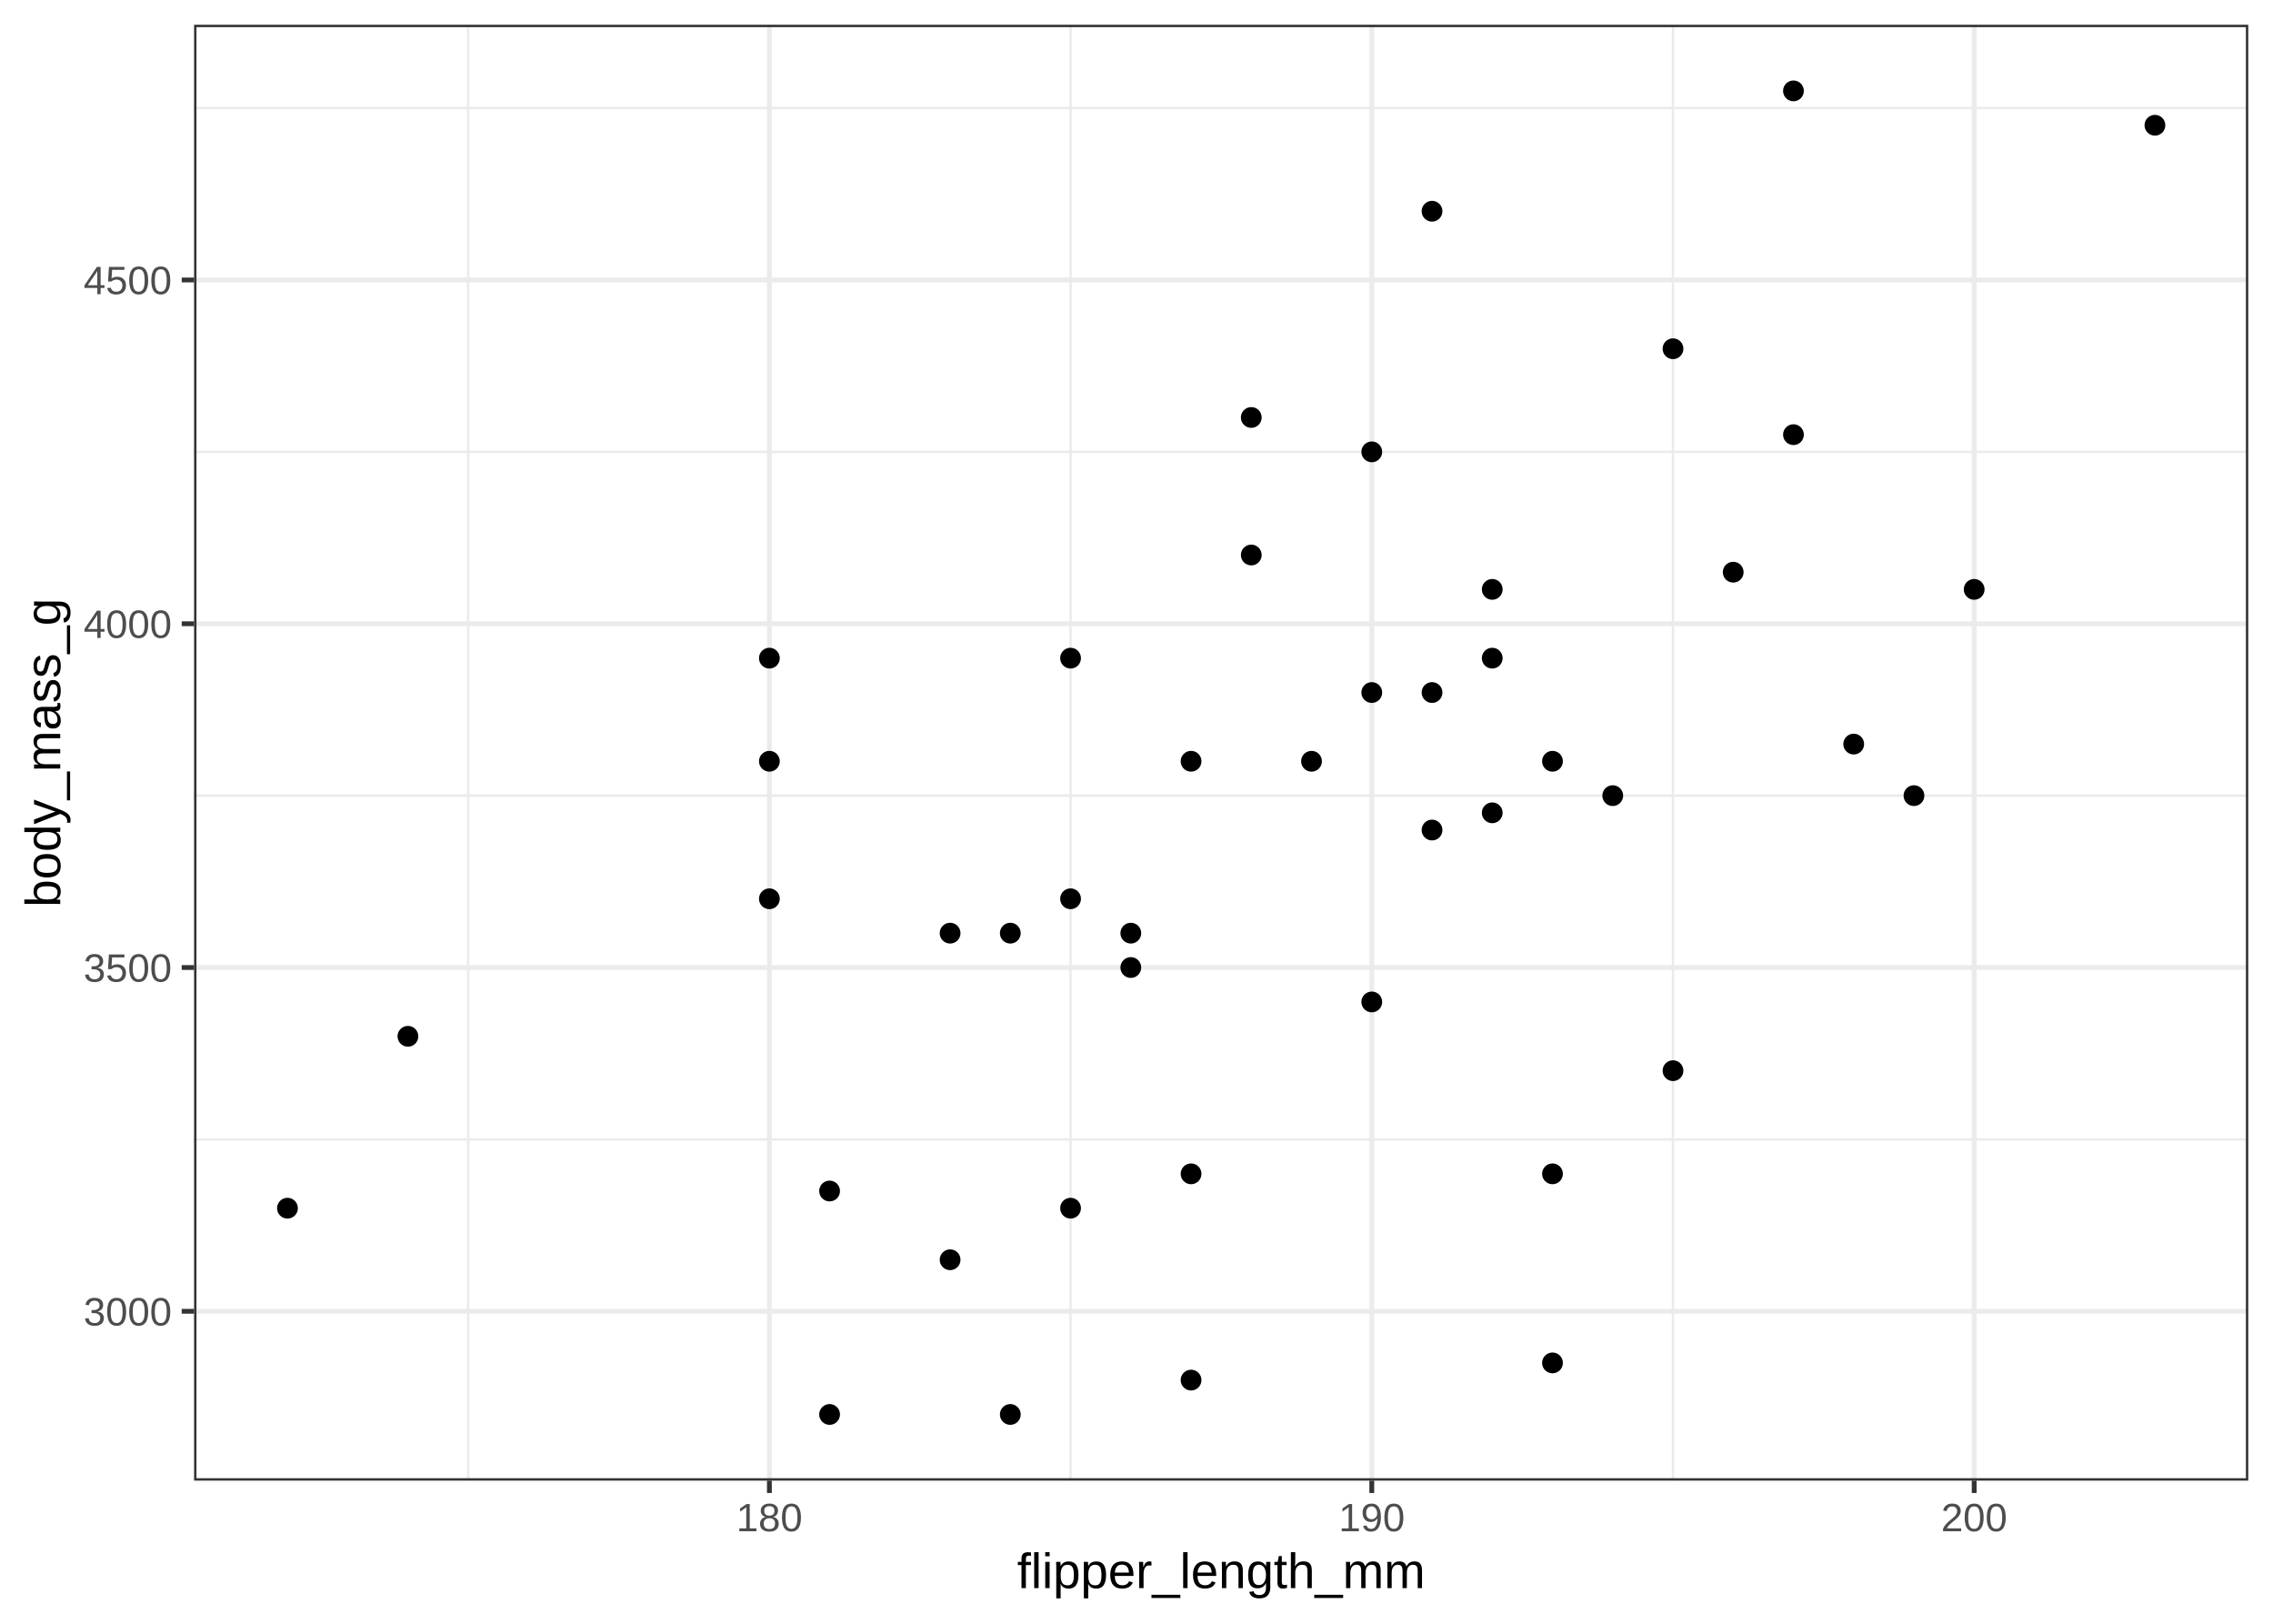
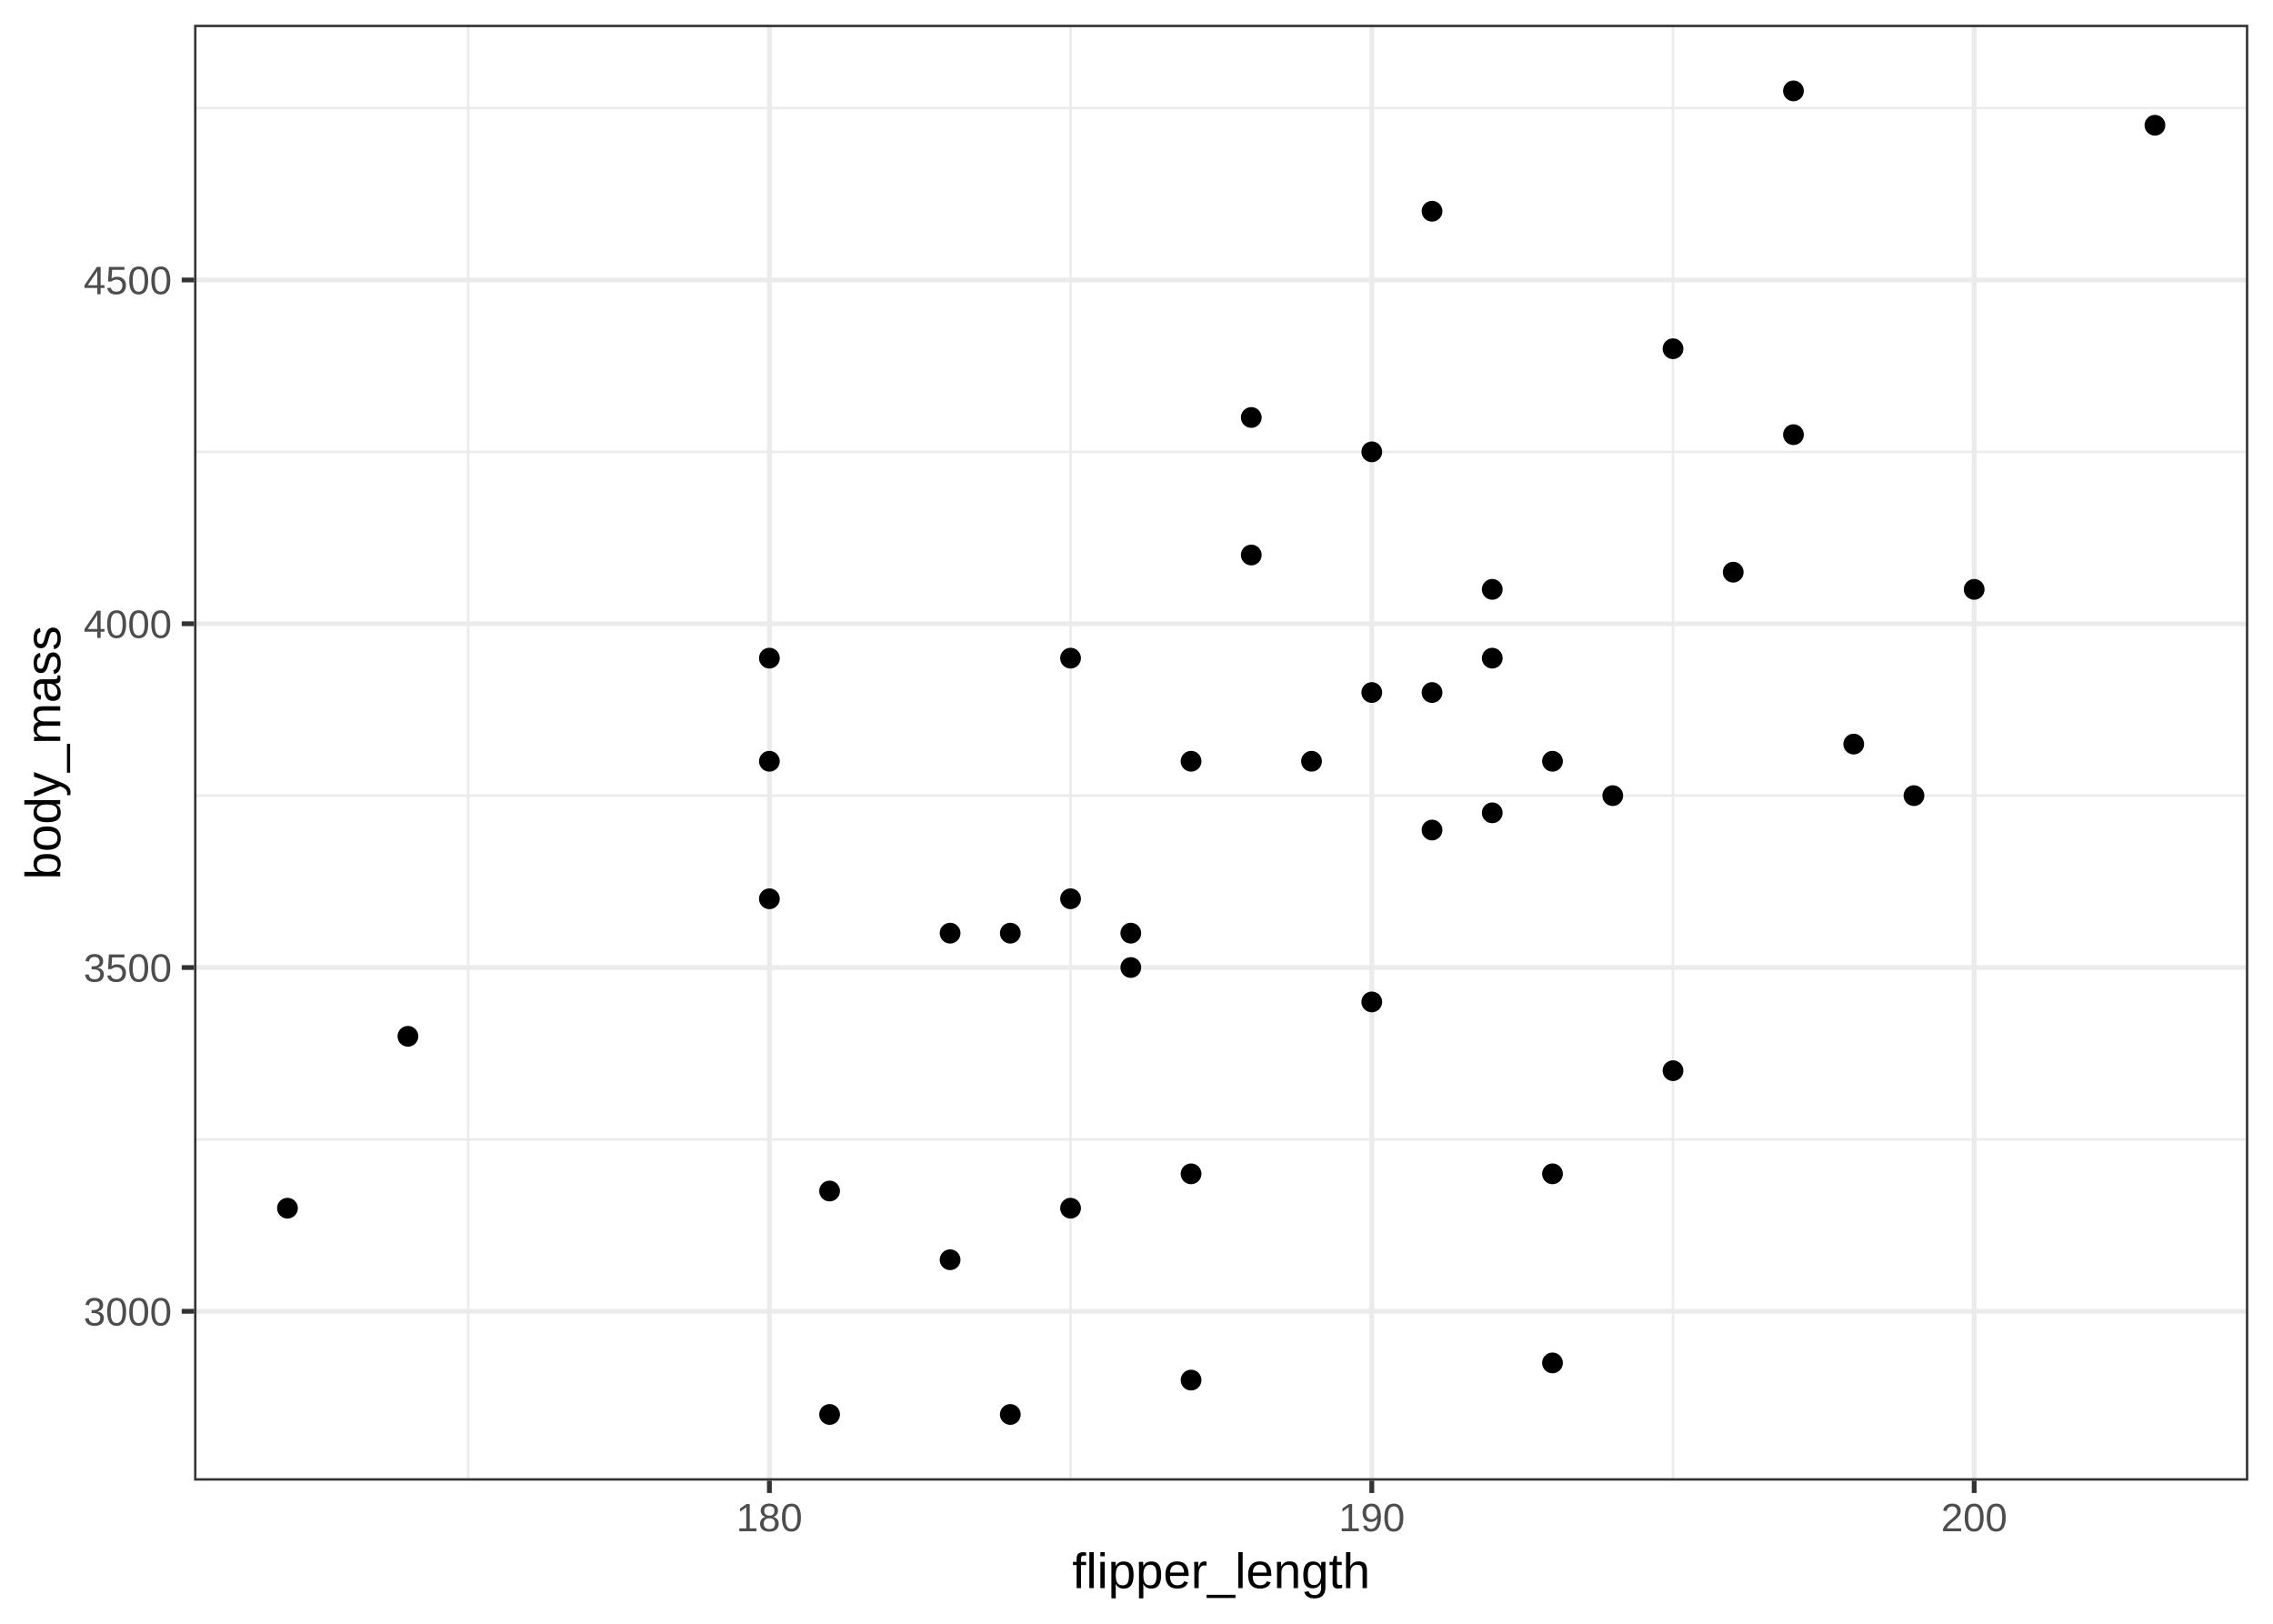
<svg xmlns="http://www.w3.org/2000/svg" class="svglite" width="504.00pt" height="360.00pt" viewBox="0 0 504.00 360.00">
  <defs>
    <style type="text/css">
    .svglite line, .svglite polyline, .svglite polygon, .svglite path, .svglite rect, .svglite circle {
      fill: none;
      stroke: #000000;
      stroke-linecap: round;
      stroke-linejoin: round;
      stroke-miterlimit: 10.00;
    }
  </style>
  </defs>
  <rect width="100%" height="100%" style="stroke: none; fill: #FFFFFF;" />
  <defs>
    <clipPath id="cpMC4wMHw1MDQuMDB8MC4wMHwzNjAuMDA=">
      <rect x="0.00" y="0.00" width="504.00" height="360.00" />
    </clipPath>
  </defs>
  <g clip-path="url(#cpMC4wMHw1MDQuMDB8MC4wMHwzNjAuMDA=)">
    <rect x="0.00" y="0.00" width="504.00" height="360.00" style="stroke-width: 1.07; stroke: #FFFFFF; fill: #FFFFFF;" />
  </g>
  <defs>
    <clipPath id="cpNDMuMDN8NDk4LjUyfDUuNDh8MzI4LjI3">
      <rect x="43.03" y="5.48" width="455.49" height="322.79" />
    </clipPath>
  </defs>
  <g clip-path="url(#cpNDMuMDN8NDk4LjUyfDUuNDh8MzI4LjI3)">
    <rect x="43.03" y="5.48" width="455.49" height="322.79" style="stroke-width: 1.07; stroke: none; fill: #FFFFFF;" />
    <polyline points="43.03,252.62 498.52,252.62 " style="stroke-width: 0.53; stroke: #EBEBEB; stroke-linecap: butt;" />
    <polyline points="43.03,176.40 498.52,176.40 " style="stroke-width: 0.53; stroke: #EBEBEB; stroke-linecap: butt;" />
    <polyline points="43.03,100.18 498.52,100.18 " style="stroke-width: 0.53; stroke: #EBEBEB; stroke-linecap: butt;" />
    <polyline points="43.03,23.96 498.52,23.96 " style="stroke-width: 0.53; stroke: #EBEBEB; stroke-linecap: butt;" />
    <polyline points="103.81,328.27 103.81,5.48 " style="stroke-width: 0.53; stroke: #EBEBEB; stroke-linecap: butt;" />
    <polyline points="237.38,328.27 237.38,5.48 " style="stroke-width: 0.53; stroke: #EBEBEB; stroke-linecap: butt;" />
    <polyline points="370.96,328.27 370.96,5.48 " style="stroke-width: 0.53; stroke: #EBEBEB; stroke-linecap: butt;" />
    <polyline points="43.03,290.73 498.52,290.73 " style="stroke-width: 1.07; stroke: #EBEBEB; stroke-linecap: butt;" />
    <polyline points="43.03,214.51 498.52,214.51 " style="stroke-width: 1.07; stroke: #EBEBEB; stroke-linecap: butt;" />
    <polyline points="43.03,138.29 498.52,138.29 " style="stroke-width: 1.07; stroke: #EBEBEB; stroke-linecap: butt;" />
    <polyline points="43.03,62.07 498.52,62.07 " style="stroke-width: 1.07; stroke: #EBEBEB; stroke-linecap: butt;" />
    <polyline points="170.60,328.27 170.60,5.48 " style="stroke-width: 1.07; stroke: #EBEBEB; stroke-linecap: butt;" />
    <polyline points="304.17,328.27 304.17,5.48 " style="stroke-width: 1.07; stroke: #EBEBEB; stroke-linecap: butt;" />
    <polyline points="437.74,328.27 437.74,5.48 " style="stroke-width: 1.07; stroke: #EBEBEB; stroke-linecap: butt;" />
    <circle cx="90.45" cy="229.76" r="1.95" style="stroke-width: 0.71; fill: #000000;" />
    <circle cx="170.60" cy="199.27" r="1.95" style="stroke-width: 0.71; fill: #000000;" />
    <circle cx="290.81" cy="168.78" r="1.95" style="stroke-width: 0.71; fill: #000000;" />
    <circle cx="237.38" cy="145.92" r="1.95" style="stroke-width: 0.71; fill: #000000;" />
    <circle cx="170.60" cy="168.78" r="1.95" style="stroke-width: 0.71; fill: #000000;" />
    <circle cx="264.10" cy="168.78" r="1.95" style="stroke-width: 0.71; fill: #000000;" />
    <circle cx="210.67" cy="206.89" r="1.95" style="stroke-width: 0.71; fill: #000000;" />
    <circle cx="264.10" cy="260.25" r="1.95" style="stroke-width: 0.71; fill: #000000;" />
    <circle cx="63.74" cy="267.87" r="1.95" style="stroke-width: 0.71; fill: #000000;" />
    <circle cx="170.60" cy="145.92" r="1.95" style="stroke-width: 0.71; fill: #000000;" />
    <circle cx="250.74" cy="214.51" r="1.95" style="stroke-width: 0.71; fill: #000000;" />
    <circle cx="277.45" cy="92.56" r="1.95" style="stroke-width: 0.71; fill: #000000;" />
    <circle cx="304.17" cy="222.14" r="1.95" style="stroke-width: 0.71; fill: #000000;" />
    <circle cx="437.74" cy="130.67" r="1.95" style="stroke-width: 0.71; fill: #000000;" />
    <circle cx="264.10" cy="305.98" r="1.95" style="stroke-width: 0.71; fill: #000000;" />
    <circle cx="317.53" cy="184.03" r="1.95" style="stroke-width: 0.71; fill: #000000;" />
    <circle cx="250.74" cy="206.89" r="1.95" style="stroke-width: 0.71; fill: #000000;" />
    <circle cx="344.24" cy="168.78" r="1.95" style="stroke-width: 0.71; fill: #000000;" />
    <circle cx="183.95" cy="313.60" r="1.95" style="stroke-width: 0.71; fill: #000000;" />
    <circle cx="357.60" cy="176.40" r="1.95" style="stroke-width: 0.71; fill: #000000;" />
    <circle cx="237.38" cy="267.87" r="1.95" style="stroke-width: 0.71; fill: #000000;" />
    <circle cx="370.96" cy="77.32" r="1.95" style="stroke-width: 0.71; fill: #000000;" />
    <circle cx="237.38" cy="199.27" r="1.95" style="stroke-width: 0.71; fill: #000000;" />
    <circle cx="330.88" cy="130.67" r="1.95" style="stroke-width: 0.71; fill: #000000;" />
    <circle cx="224.02" cy="313.60" r="1.95" style="stroke-width: 0.71; fill: #000000;" />
    <circle cx="330.88" cy="145.92" r="1.95" style="stroke-width: 0.71; fill: #000000;" />
    <circle cx="370.96" cy="237.38" r="1.95" style="stroke-width: 0.71; fill: #000000;" />
    <circle cx="277.45" cy="123.05" r="1.95" style="stroke-width: 0.71; fill: #000000;" />
    <circle cx="330.88" cy="180.21" r="1.95" style="stroke-width: 0.71; fill: #000000;" />
    <circle cx="477.82" cy="27.77" r="1.95" style="stroke-width: 0.71; fill: #000000;" />
    <circle cx="210.67" cy="279.30" r="1.95" style="stroke-width: 0.71; fill: #000000;" />
    <circle cx="304.17" cy="100.18" r="1.95" style="stroke-width: 0.71; fill: #000000;" />
    <circle cx="344.24" cy="302.17" r="1.95" style="stroke-width: 0.71; fill: #000000;" />
    <circle cx="224.02" cy="206.89" r="1.95" style="stroke-width: 0.71; fill: #000000;" />
    <circle cx="424.39" cy="176.40" r="1.95" style="stroke-width: 0.71; fill: #000000;" />
    <circle cx="304.17" cy="153.54" r="1.95" style="stroke-width: 0.71; fill: #000000;" />
    <circle cx="183.95" cy="264.06" r="1.95" style="stroke-width: 0.71; fill: #000000;" />
    <circle cx="397.67" cy="20.15" r="1.95" style="stroke-width: 0.71; fill: #000000;" />
    <circle cx="411.03" cy="164.97" r="1.95" style="stroke-width: 0.71; fill: #000000;" />
    <circle cx="317.53" cy="46.83" r="1.95" style="stroke-width: 0.71; fill: #000000;" />
    <circle cx="344.24" cy="260.25" r="1.95" style="stroke-width: 0.71; fill: #000000;" />
    <circle cx="397.67" cy="96.37" r="1.95" style="stroke-width: 0.71; fill: #000000;" />
    <circle cx="317.53" cy="153.54" r="1.95" style="stroke-width: 0.71; fill: #000000;" />
    <circle cx="384.31" cy="126.86" r="1.95" style="stroke-width: 0.71; fill: #000000;" />
    <rect x="43.03" y="5.48" width="455.49" height="322.79" style="stroke-width: 1.07; stroke: #333333;" />
  </g>
  <g clip-path="url(#cpMC4wMHw1MDQuMDB8MC4wMHwzNjAuMDA=)">
    <text x="38.10" y="293.88" text-anchor="end" style="font-size: 8.80px; fill: #4D4D4D; font-family: Arial;" textLength="19.58px" lengthAdjust="spacingAndGlyphs">3000</text>
    <text x="38.10" y="217.66" text-anchor="end" style="font-size: 8.80px; fill: #4D4D4D; font-family: Arial;" textLength="19.58px" lengthAdjust="spacingAndGlyphs">3500</text>
    <text x="38.10" y="141.44" text-anchor="end" style="font-size: 8.80px; fill: #4D4D4D; font-family: Arial;" textLength="19.58px" lengthAdjust="spacingAndGlyphs">4000</text>
    <text x="38.10" y="65.22" text-anchor="end" style="font-size: 8.80px; fill: #4D4D4D; font-family: Arial;" textLength="19.58px" lengthAdjust="spacingAndGlyphs">4500</text>
    <polyline points="40.29,290.73 43.03,290.73 " style="stroke-width: 1.07; stroke: #333333; stroke-linecap: butt;" />
    <polyline points="40.29,214.51 43.03,214.51 " style="stroke-width: 1.07; stroke: #333333; stroke-linecap: butt;" />
    <polyline points="40.29,138.29 43.03,138.29 " style="stroke-width: 1.07; stroke: #333333; stroke-linecap: butt;" />
    <polyline points="40.29,62.07 43.03,62.07 " style="stroke-width: 1.07; stroke: #333333; stroke-linecap: butt;" />
    <polyline points="170.60,331.01 170.60,328.27 " style="stroke-width: 1.07; stroke: #333333; stroke-linecap: butt;" />
    <polyline points="304.17,331.01 304.17,328.27 " style="stroke-width: 1.07; stroke: #333333; stroke-linecap: butt;" />
    <polyline points="437.74,331.01 437.74,328.27 " style="stroke-width: 1.07; stroke: #333333; stroke-linecap: butt;" />
    <text x="170.60" y="339.50" text-anchor="middle" style="font-size: 8.80px; fill: #4D4D4D; font-family: Arial;" textLength="14.69px" lengthAdjust="spacingAndGlyphs">180</text>
    <text x="304.17" y="339.50" text-anchor="middle" style="font-size: 8.80px; fill: #4D4D4D; font-family: Arial;" textLength="14.69px" lengthAdjust="spacingAndGlyphs">190</text>
    <text x="437.74" y="339.50" text-anchor="middle" style="font-size: 8.80px; fill: #4D4D4D; font-family: Arial;" textLength="14.69px" lengthAdjust="spacingAndGlyphs">200</text>
-     <text x="270.78" y="352.10" text-anchor="middle" style="font-size: 11.00px; font-family: Arial;" textLength="90.52px" lengthAdjust="spacingAndGlyphs">flipper_length_mm</text>
-     <text transform="translate(13.36,166.88) rotate(-90)" text-anchor="middle" style="font-size: 11.00px; font-family: Arial;" textLength="68.51px" lengthAdjust="spacingAndGlyphs">body_mass_g</text>
+     <text x="270.78" y="352.10" text-anchor="middle" style="font-size: 11.00px; font-family: Arial;" textLength="66.07px" lengthAdjust="spacingAndGlyphs">flipper_length</text>
+     <text transform="translate(13.36,166.88) rotate(-90)" text-anchor="middle" style="font-size: 11.00px; font-family: Arial;" textLength="56.27px" lengthAdjust="spacingAndGlyphs">body_mass</text>
  </g>
</svg>
